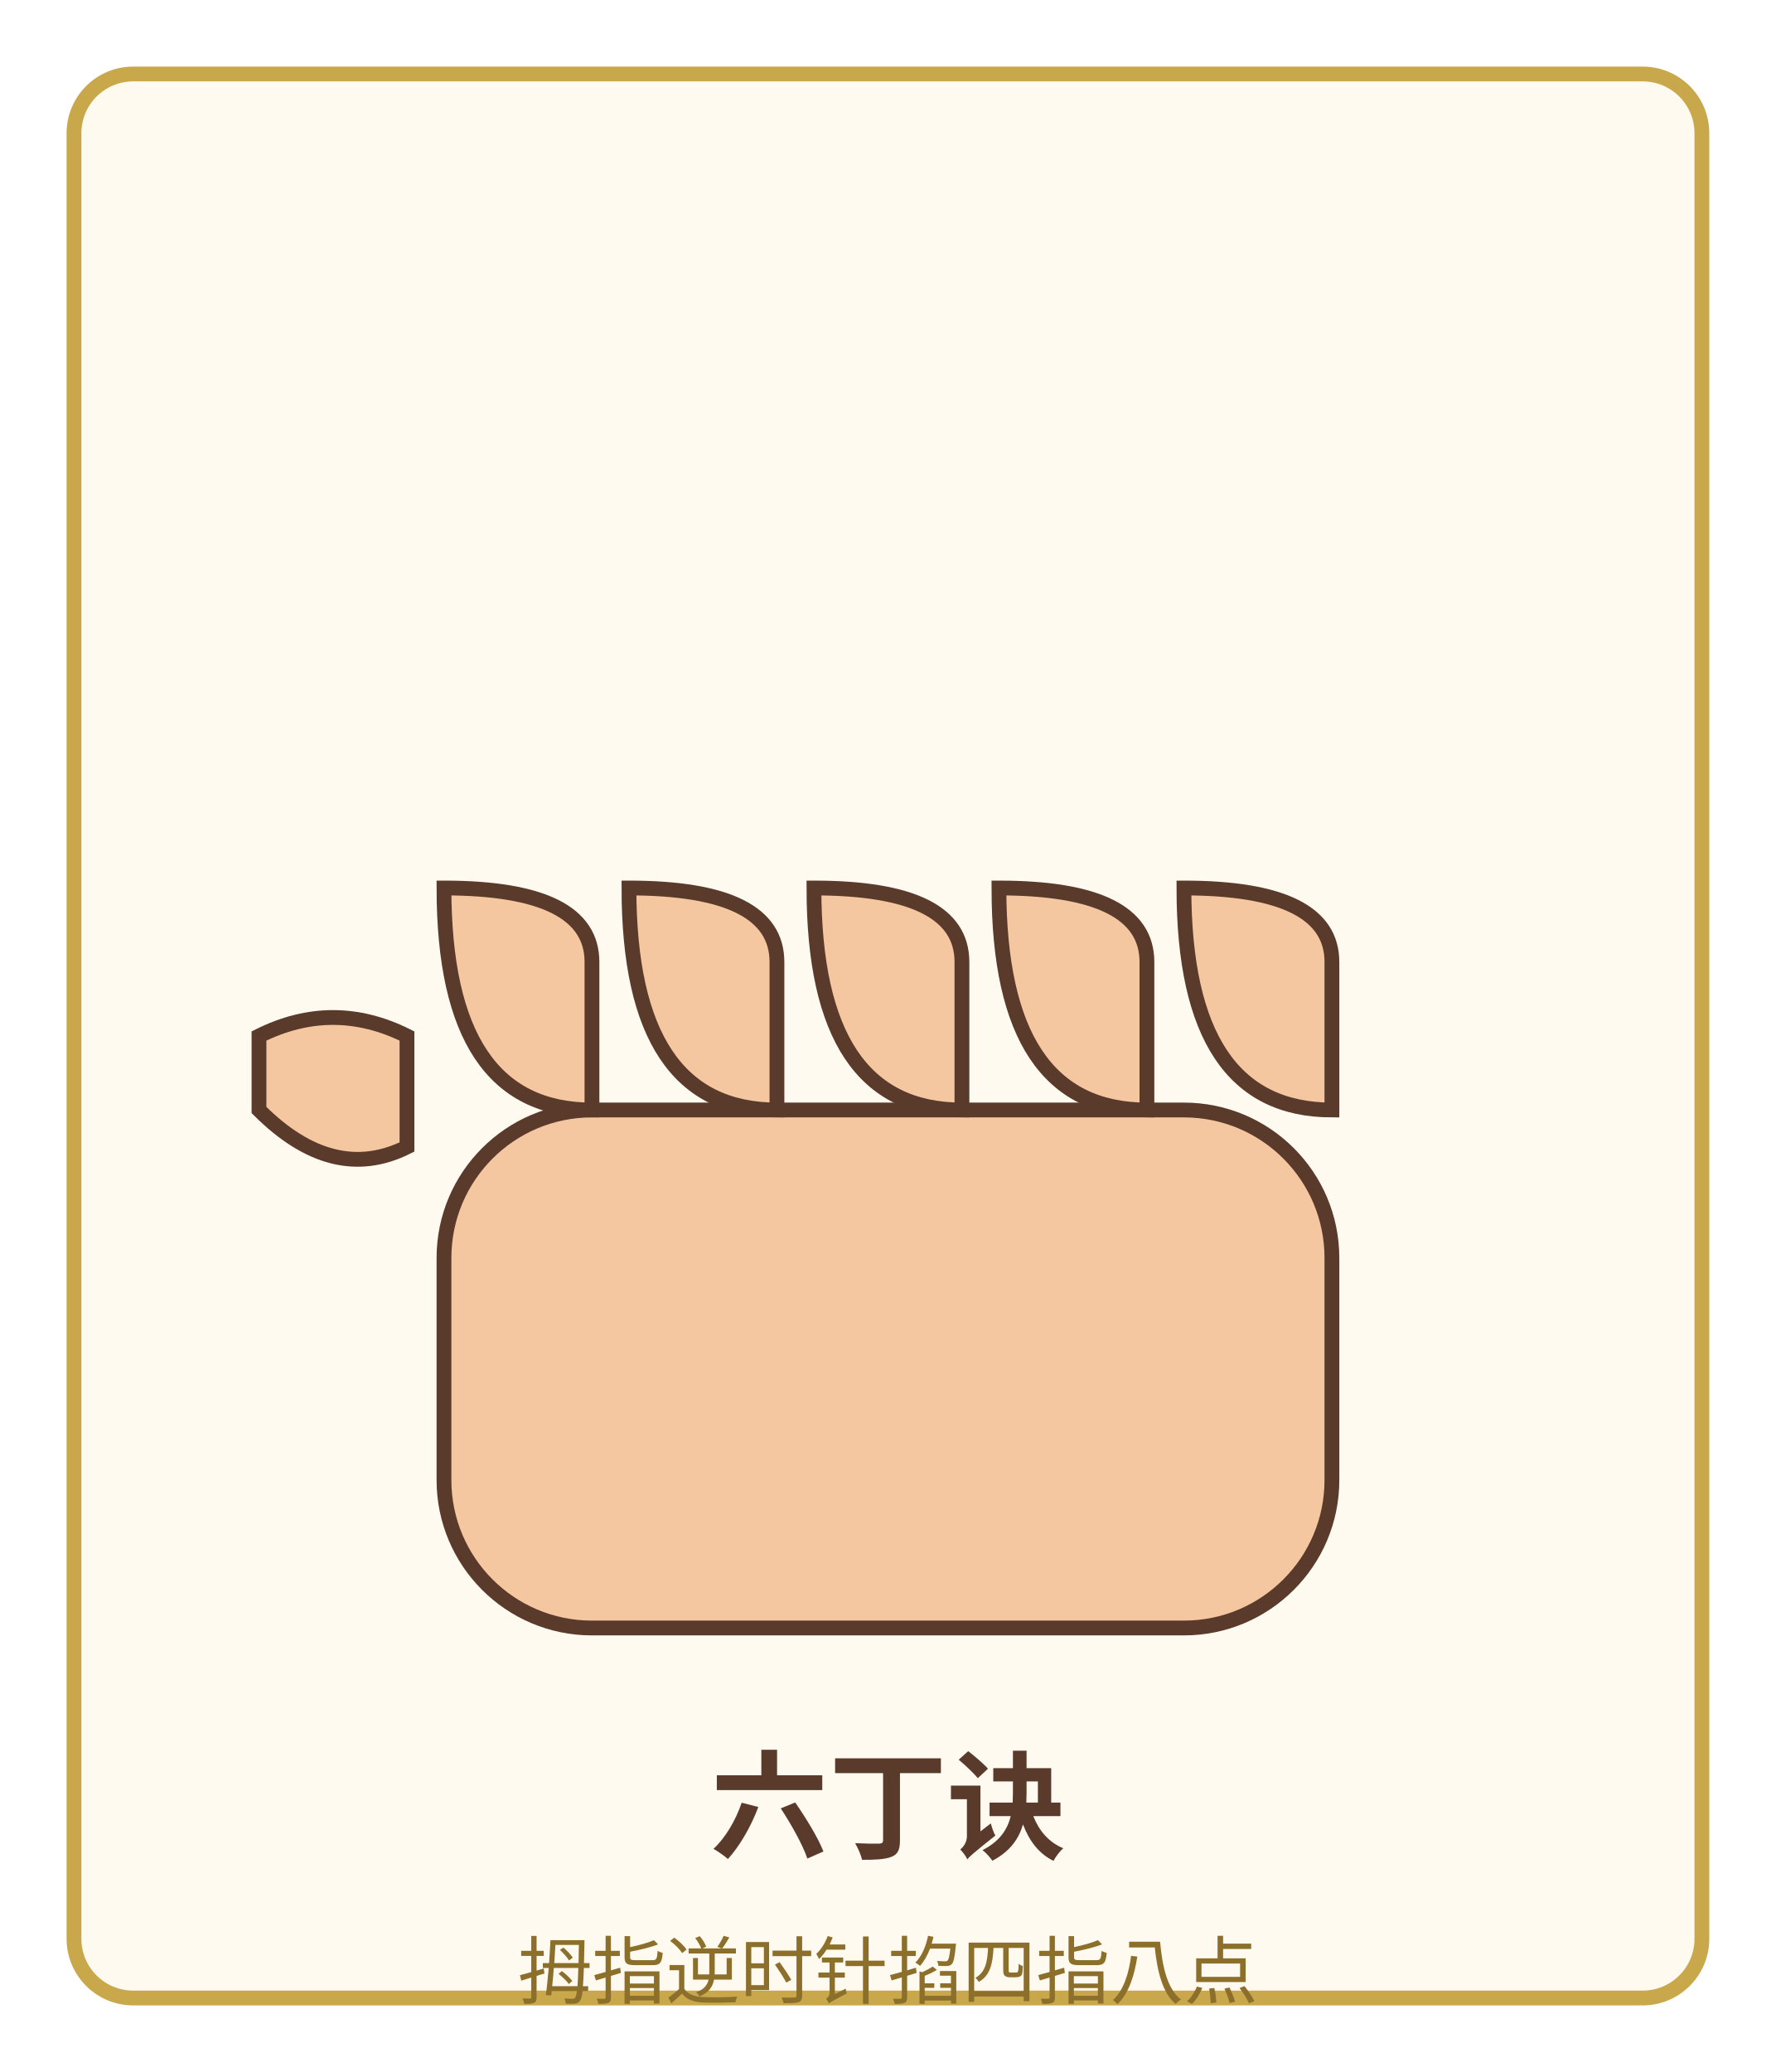
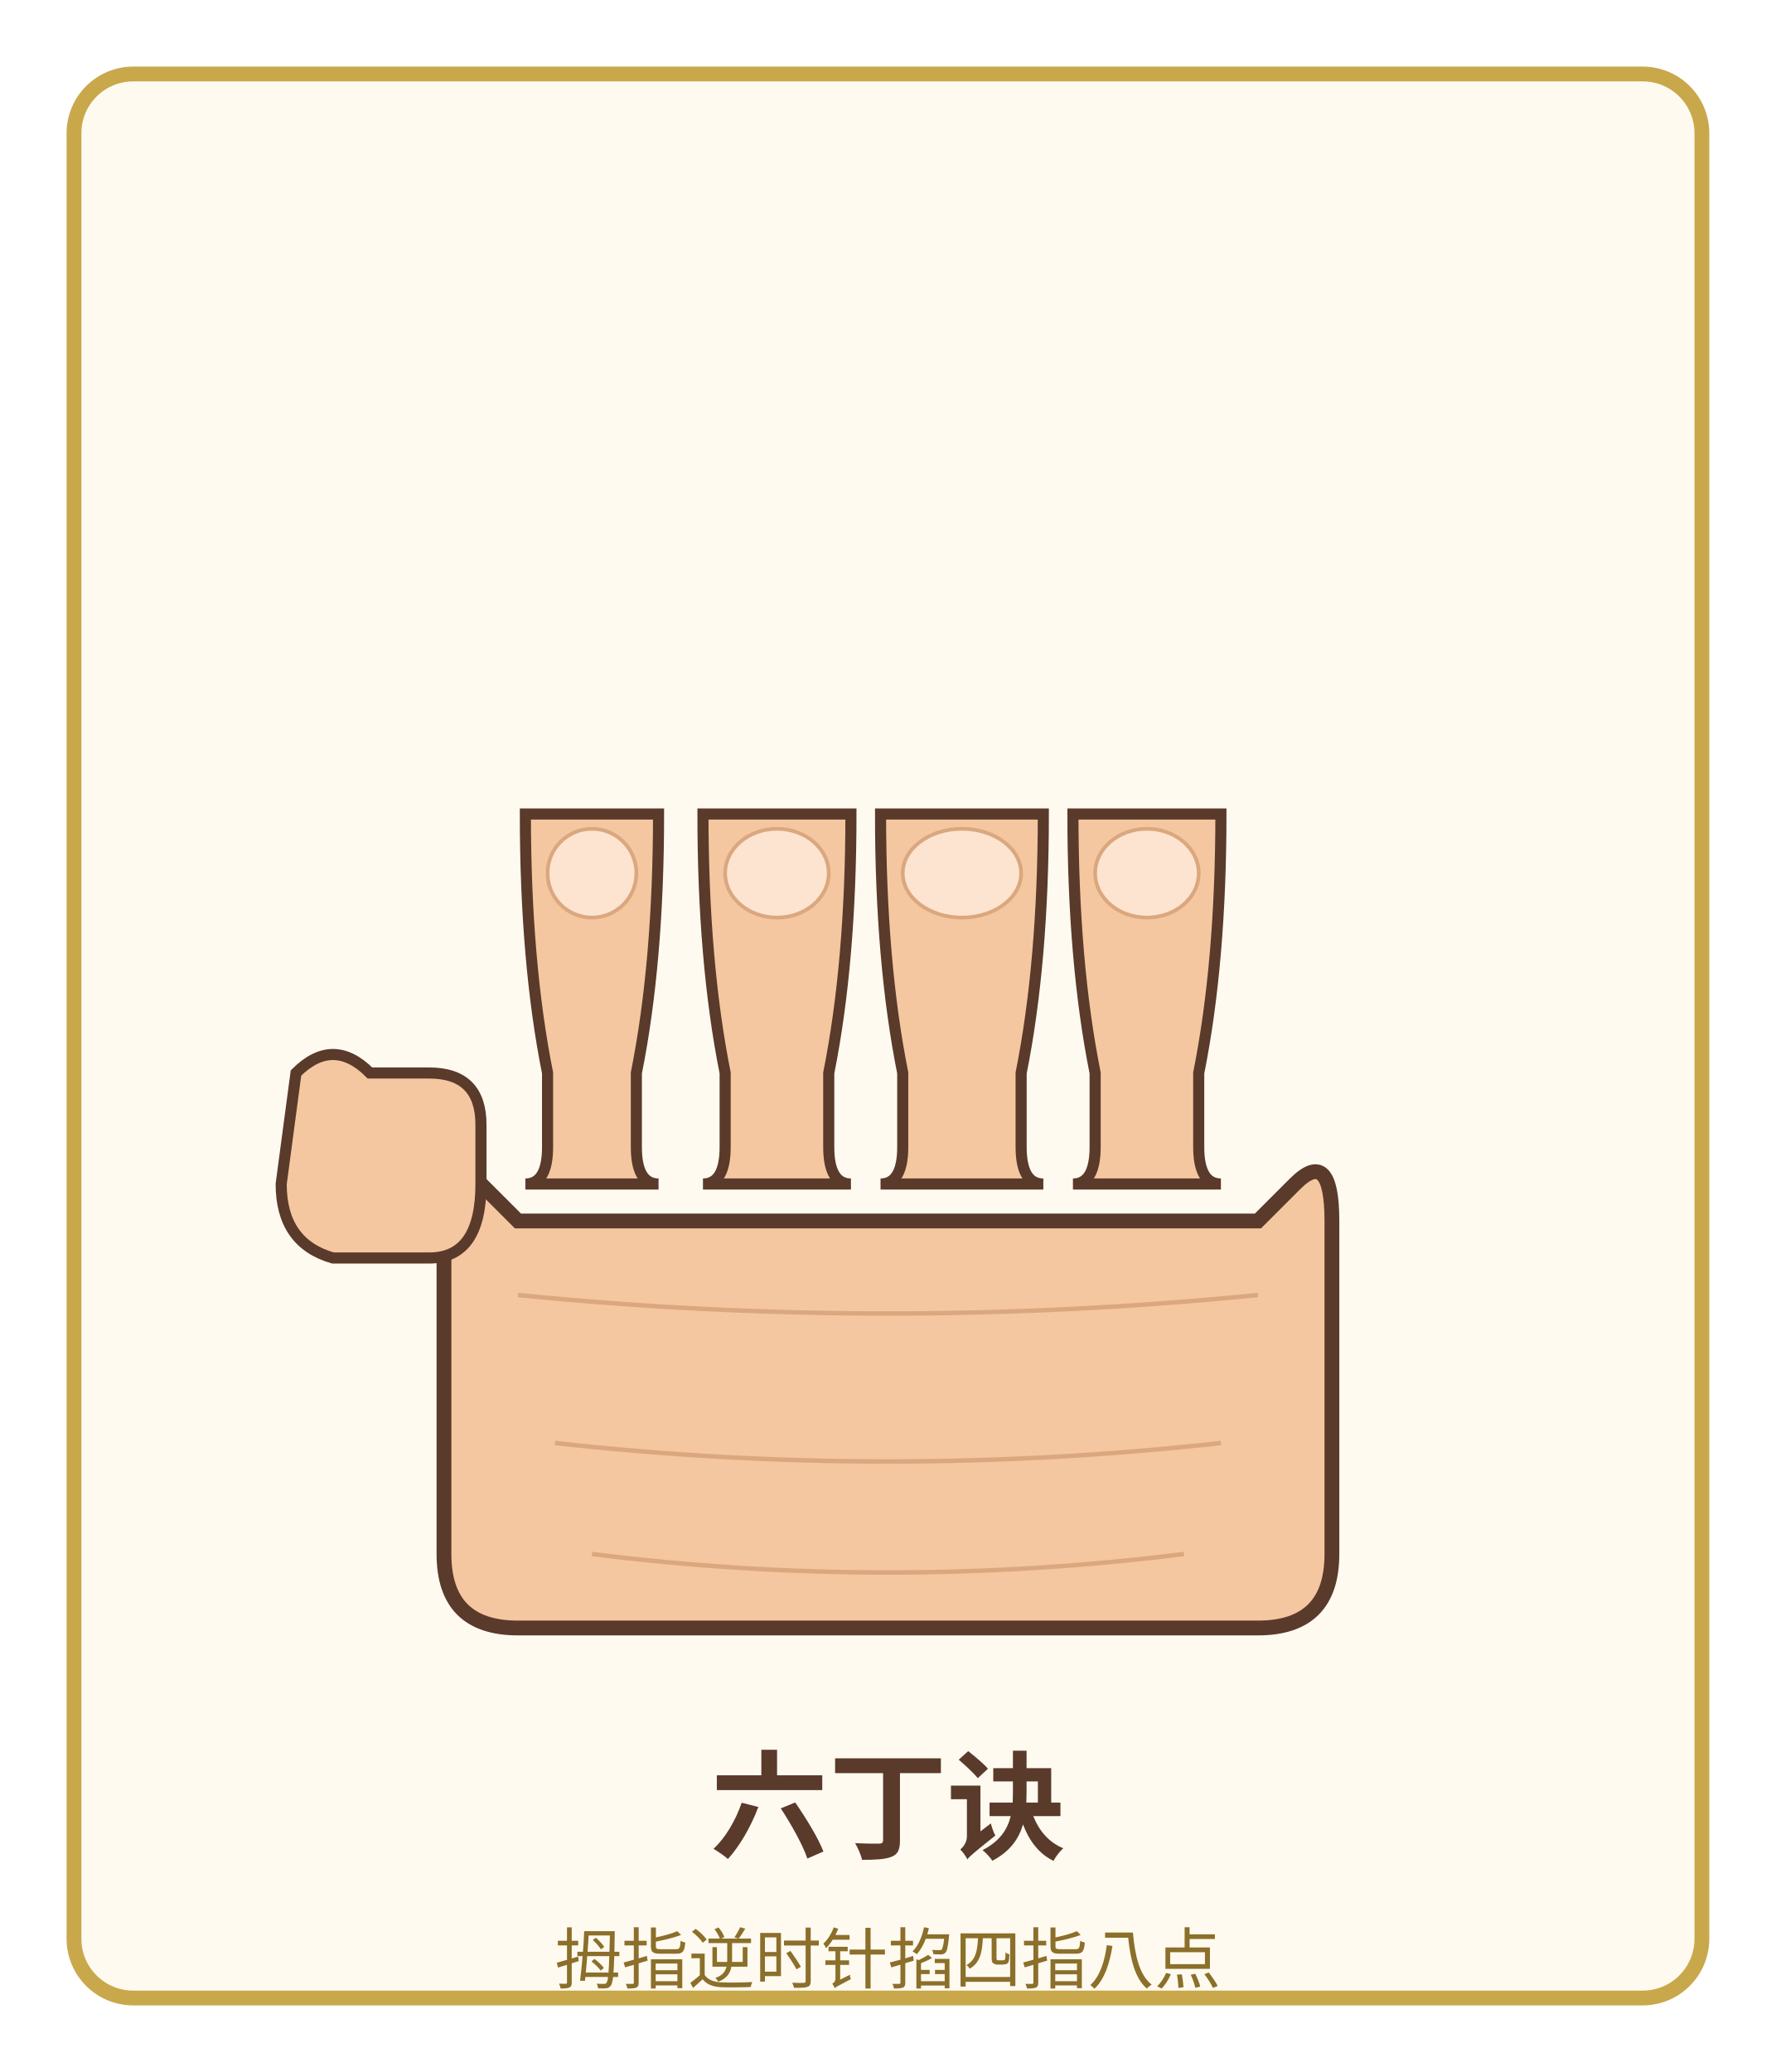
<svg xmlns="http://www.w3.org/2000/svg" viewBox="0 0 240 280" width="180">
  <rect x="10" y="10" width="220" height="260" fill="#fffaf0" stroke="#c9a84c" stroke-width="2" rx="8" />
-   <rect x="60" y="150" width="120" height="70" rx="20" fill="#f4c7a1" stroke="#5a3a2a" stroke-width="2" />
-   <path d="M 60 120 Q 60 150 80 150 L 80 130 Q 80 120 60 120 Z" fill="#f4c7a1" stroke="#5a3a2a" stroke-width="2" />
-   <path d="M 85 120 Q 85 150 105 150 L 105 130 Q 105 120 85 120 Z" fill="#f4c7a1" stroke="#5a3a2a" stroke-width="2" />
-   <path d="M 110 120 Q 110 150 130 150 L 130 130 Q 130 120 110 120 Z" fill="#f4c7a1" stroke="#5a3a2a" stroke-width="2" />
-   <path d="M 135 120 Q 135 150 155 150 L 155 130 Q 155 120 135 120 Z" fill="#f4c7a1" stroke="#5a3a2a" stroke-width="2" />
-   <path d="M 160 120 Q 160 150 180 150 L 180 130 Q 180 120 160 120 Z" fill="#f4c7a1" stroke="#5a3a2a" stroke-width="2" />
-   <path d="M 35 140 Q 45 135 55 140 L 55 155 Q 45 160 35 150 Z" fill="#f4c7a1" stroke="#5a3a2a" stroke-width="2" />
+   <path d="M 65 160 Q 60 155 60 165 L 60 210 Q 60 220 70 220 L 170 220 Q 180 220 180 210 L 180 165 Q 180 155 175 160 L 170 165 L 70 165 Z" fill="#f4c7a1" stroke="#5a3a2a" stroke-width="2" />
+   <path d="M 70 175 Q 120 180 170 175" fill="none" stroke="#dba77e" stroke-width="0.6" />
+   <path d="M 75 195 Q 120 200 165 195" fill="none" stroke="#dba77e" stroke-width="0.6" />
+   <path d="M 80 210 Q 120 215 160 210" fill="none" stroke="#dba77e" stroke-width="0.6" />
+   <path d="M 71 110 Q 71 130 74 145 L 74 155 Q 74 160 71 160 L 89 160 Q 86 160 86 155 L 86 145 Q 89 130 89 110 Z" fill="#f4c7a1" stroke="#5a3a2a" stroke-width="1.5" />
+   <ellipse cx="80" cy="118" rx="6" ry="6" fill="#fce4d0" stroke="#dba77e" stroke-width="0.5" />
+   <path d="M 95 110 Q 95 130 98 145 L 98 155 Q 98 160 95 160 L 115 160 Q 112 160 112 155 L 112 145 Q 115 130 115 110 Z" fill="#f4c7a1" stroke="#5a3a2a" stroke-width="1.5" />
+   <ellipse cx="105" cy="118" rx="7" ry="6" fill="#fce4d0" stroke="#dba77e" stroke-width="0.5" />
+   <path d="M 119 110 Q 119 130 122 145 L 122 155 Q 122 160 119 160 L 141 160 Q 138 160 138 155 L 138 145 Q 141 130 141 110 Z" fill="#f4c7a1" stroke="#5a3a2a" stroke-width="1.5" />
+   <ellipse cx="130" cy="118" rx="8" ry="6" fill="#fce4d0" stroke="#dba77e" stroke-width="0.5" />
+   <path d="M 145 110 Q 145 130 148 145 L 148 155 Q 148 160 145 160 L 165 160 Q 162 160 162 155 L 162 145 Q 165 130 165 110 Z" fill="#f4c7a1" stroke="#5a3a2a" stroke-width="1.5" />
+   <ellipse cx="155" cy="118" rx="7" ry="6" fill="#fce4d0" stroke="#dba77e" stroke-width="0.5" />
+   <path d="M 50 145 Q 45 140 40 145 L 38 160 Q 38 168 45 170 L 58 170 Q 65 170 65 160 L 65 152 Q 65 145 58 145 Z" fill="#f4c7a1" stroke="#5a3a2a" stroke-width="1.5" />
  <text x="120" y="250" text-anchor="middle" font-size="16" font-family="'Noto Serif SC',serif" font-weight="bold" fill="#5a3a2a">六丁诀</text>
-   <text x="120" y="270" text-anchor="middle" font-size="10" font-family="'Noto Serif SC',serif" fill="#8b6f2a">拇指逆时针掐四指八点</text>
+   <text x="120" y="268" text-anchor="middle" font-size="9" font-family="'Noto Serif SC',serif" fill="#8b6f2a">拇指逆时针掐四指八点</text>
</svg>
